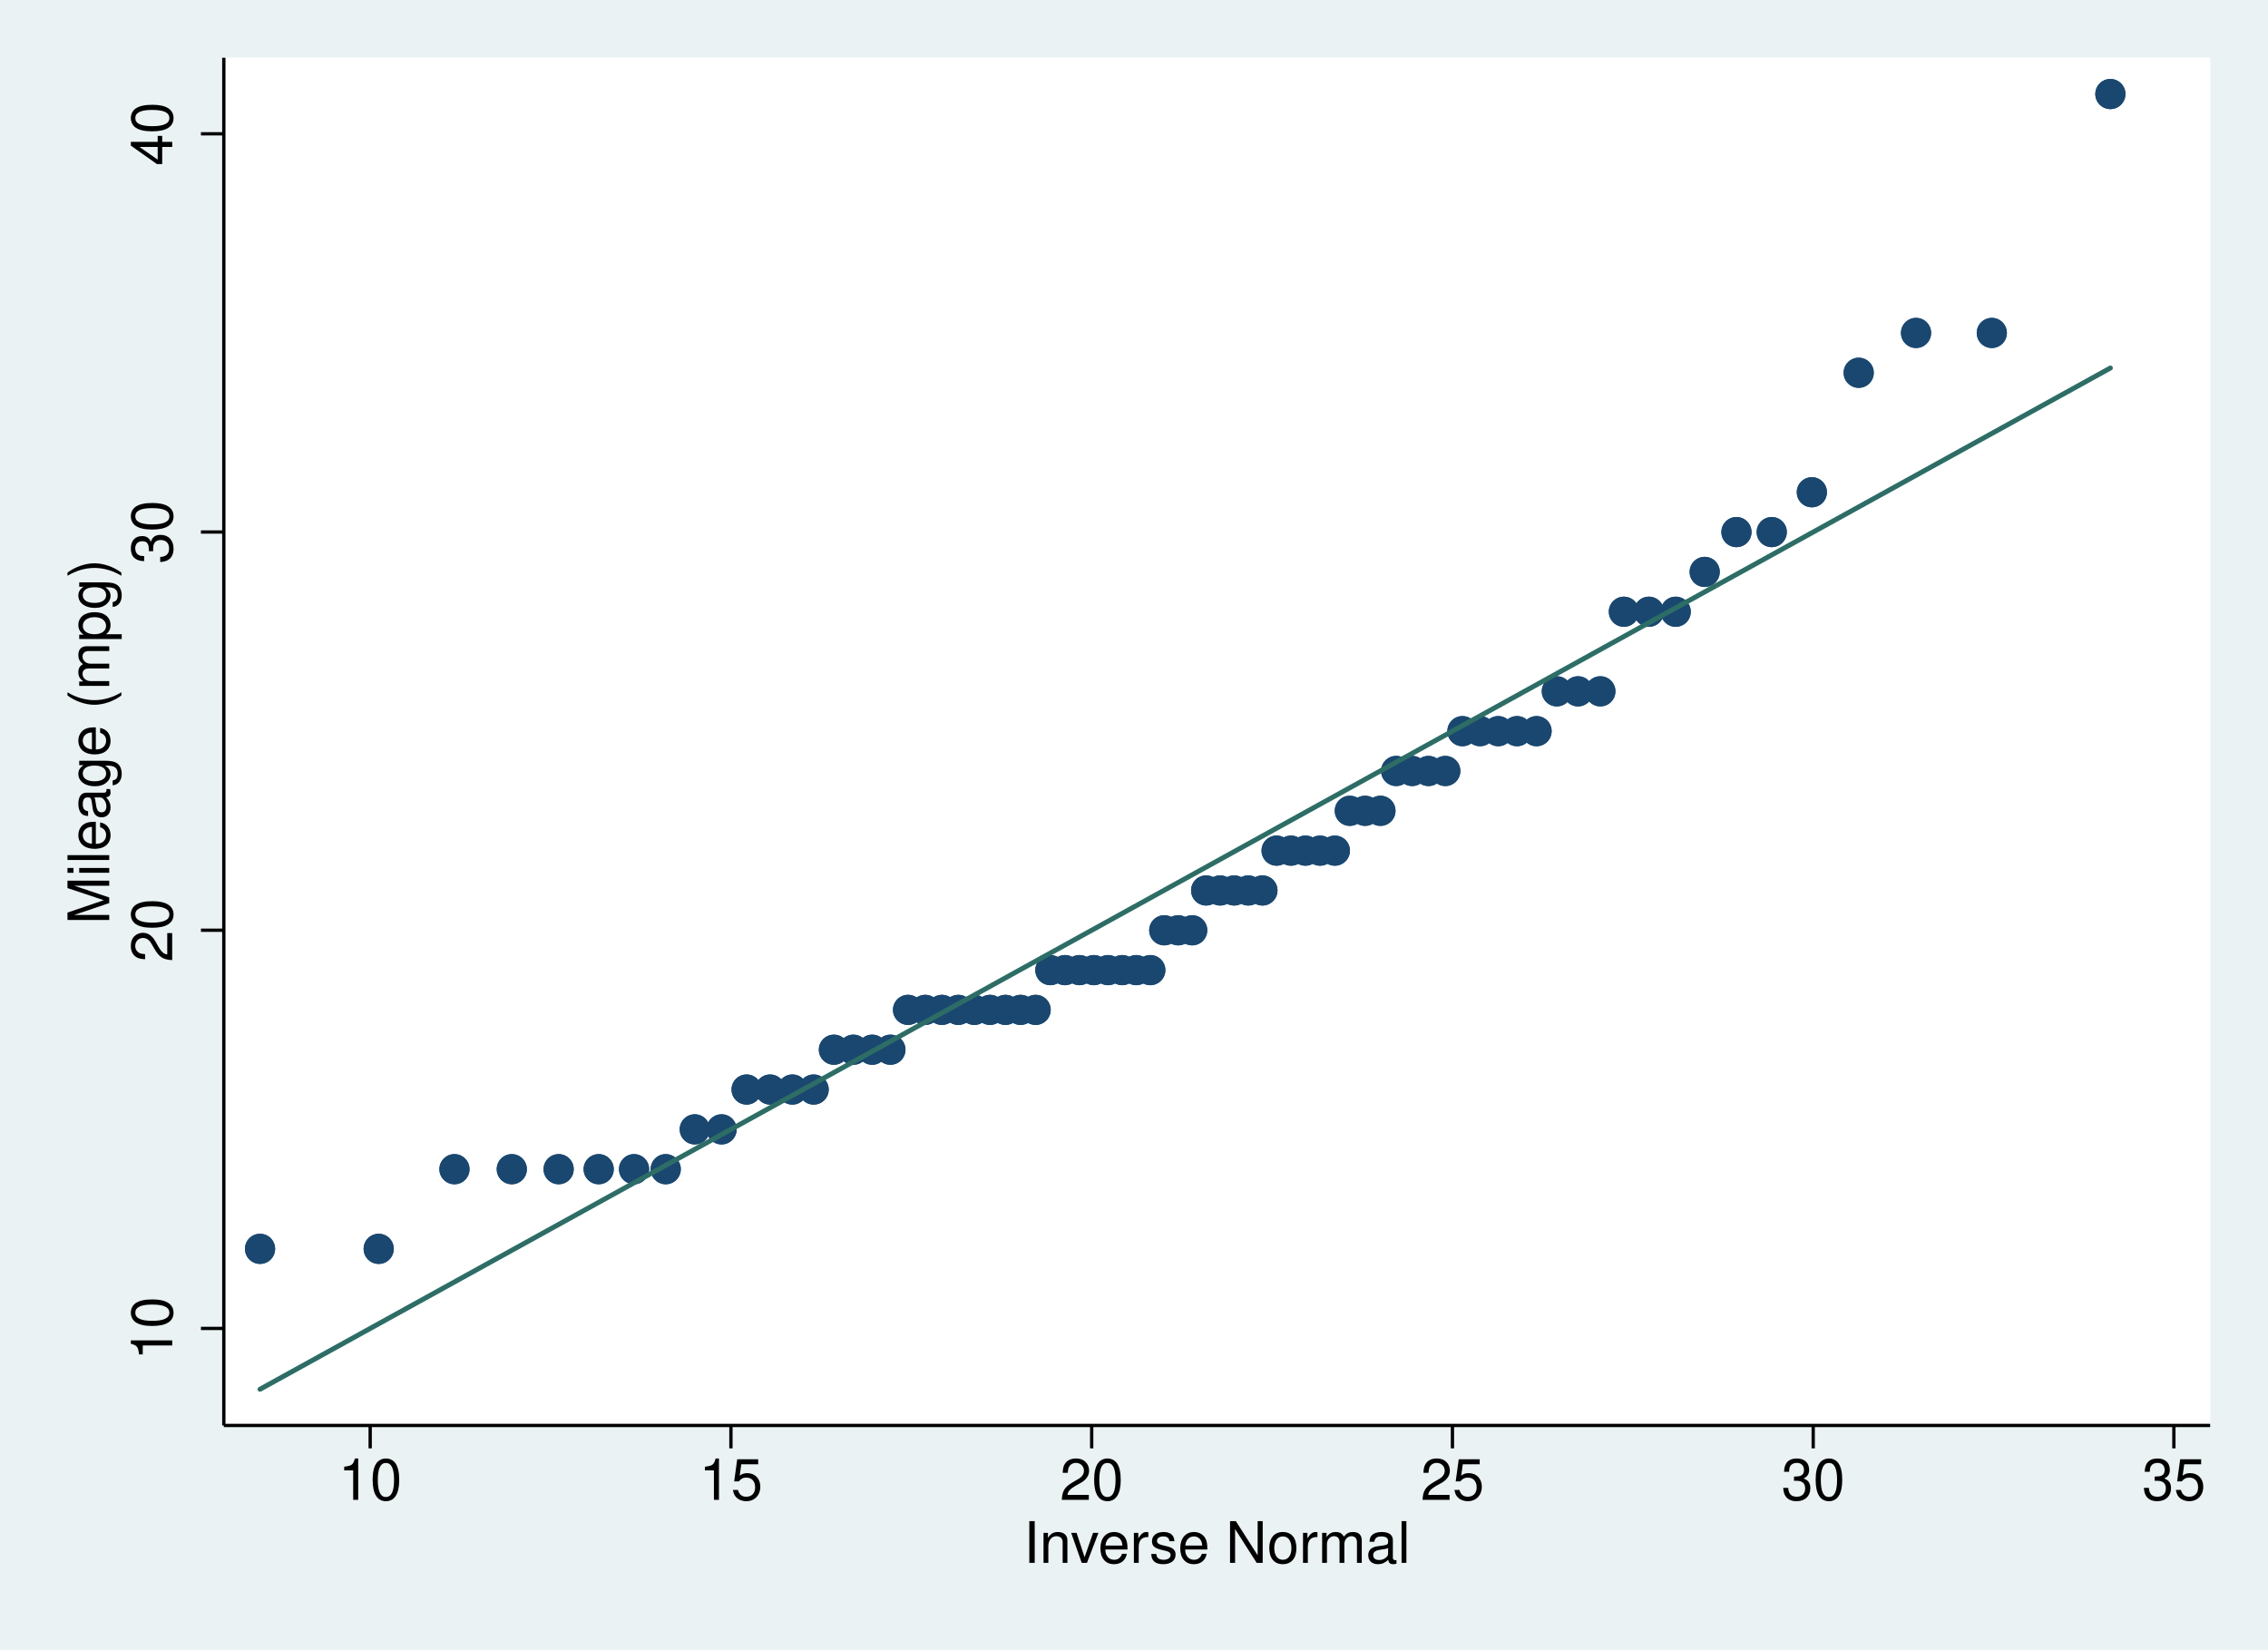
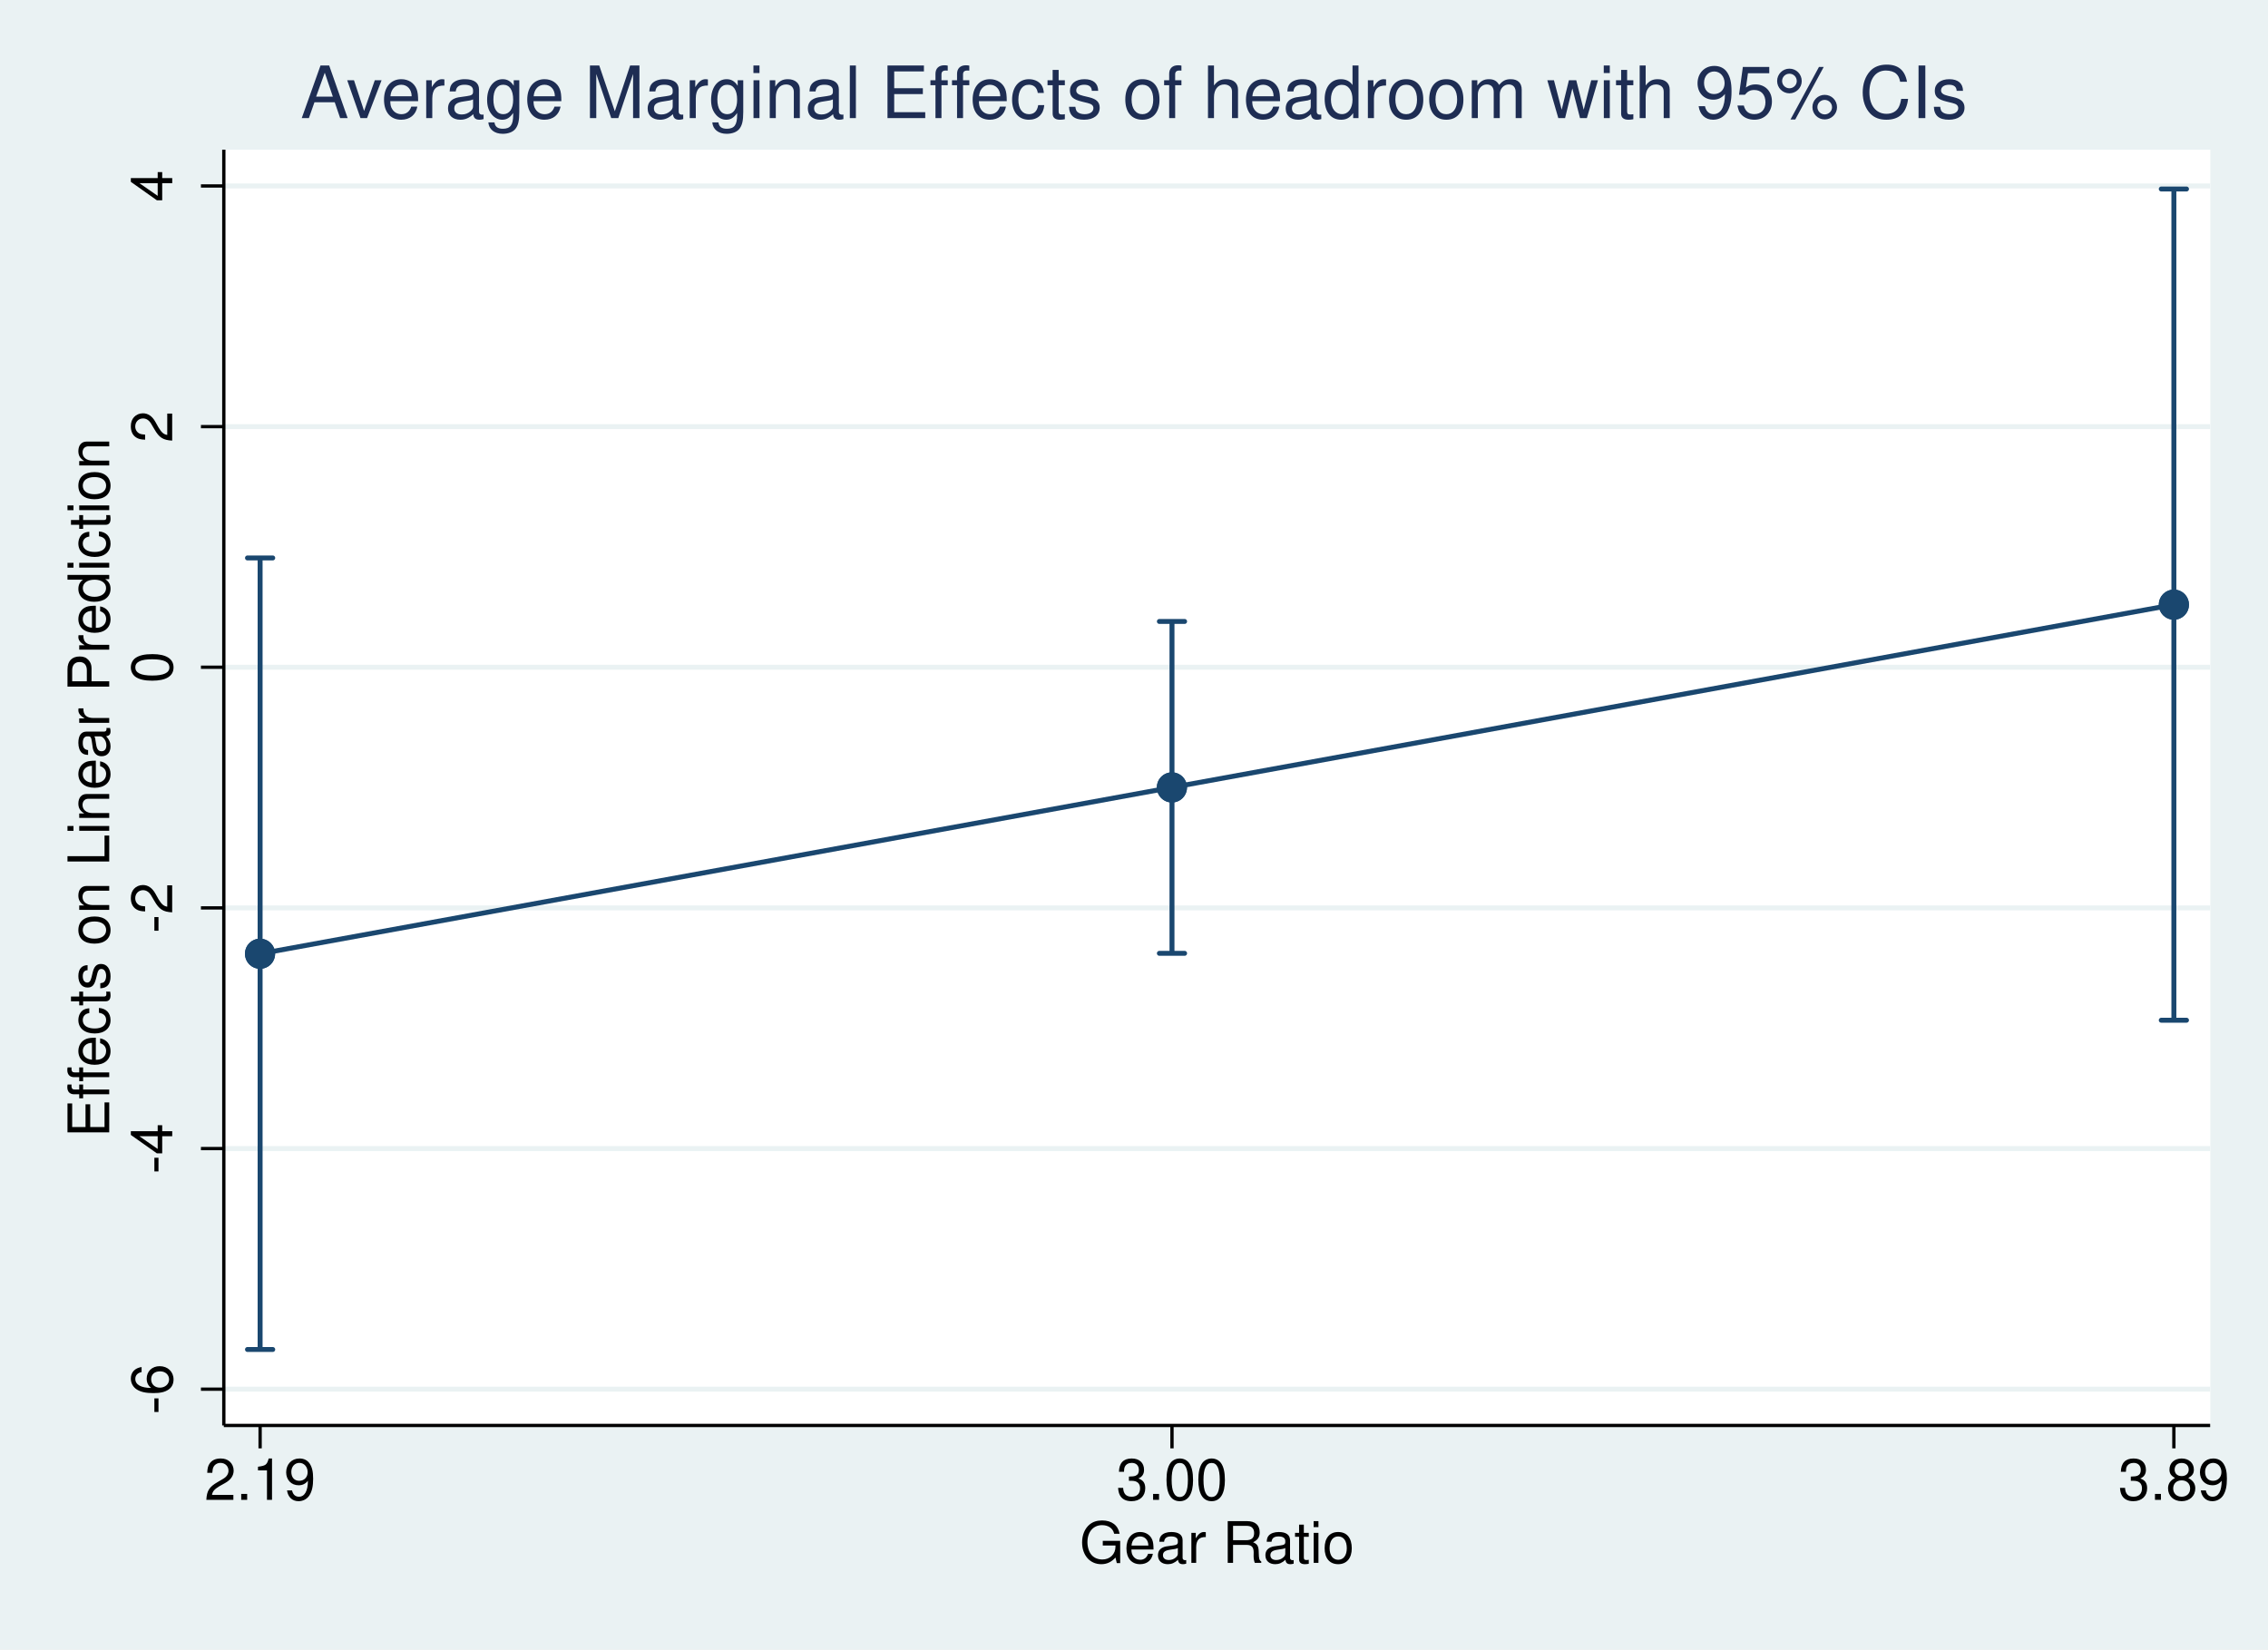
<svg xmlns="http://www.w3.org/2000/svg" version="1.1" width="5.50in" height="4.00in" viewBox="0 0 3960 2880">
  <rect x="0" y="0" width="3960" height="2880" style="fill:#EAF2F3;stroke:none" />
  <rect x="0.00" y="0.00" width="3959.88" height="2880.00" style="fill:#EAF2F3" />
  <rect x="2.88" y="2.88" width="3954.12" height="2874.24" style="fill:none;stroke:#EAF2F3;stroke-width:5.76" />
-   <rect x="390.80" y="100.86" width="3468.22" height="2388.33" style="fill:#FFFFFF" />
-   <rect x="393.68" y="103.74" width="3462.46" height="2382.57" style="fill:none;stroke:#FFFFFF;stroke-width:5.76" />
-   <circle cx="454.04" cy="2180.79" r="26.35" style="fill:#1A476F" />
-   <circle cx="454.04" cy="2180.79" r="22.03" style="fill:none;stroke:#1A476F;stroke-width:8.64" />
-   <circle cx="661.20" cy="2180.79" r="26.35" style="fill:#1A476F" />
-   <circle cx="661.20" cy="2180.79" r="22.03" style="fill:none;stroke:#1A476F;stroke-width:8.64" />
-   <circle cx="793.49" cy="2041.69" r="26.35" style="fill:#1A476F" />
-   <circle cx="793.49" cy="2041.69" r="22.03" style="fill:none;stroke:#1A476F;stroke-width:8.64" />
-   <circle cx="893.60" cy="2041.69" r="26.35" style="fill:#1A476F" />
-   <circle cx="893.60" cy="2041.69" r="22.03" style="fill:none;stroke:#1A476F;stroke-width:8.64" />
-   <circle cx="975.40" cy="2041.69" r="26.35" style="fill:#1A476F" />
-   <circle cx="975.40" cy="2041.69" r="22.03" style="fill:none;stroke:#1A476F;stroke-width:8.64" />
-   <circle cx="1045.32" cy="2041.69" r="26.35" style="fill:#1A476F" />
-   <circle cx="1045.32" cy="2041.69" r="22.03" style="fill:none;stroke:#1A476F;stroke-width:8.64" />
-   <circle cx="1107.07" cy="2041.69" r="26.35" style="fill:#1A476F" />
-   <circle cx="1107.07" cy="2041.69" r="22.03" style="fill:none;stroke:#1A476F;stroke-width:8.64" />
-   <circle cx="1162.38" cy="2041.69" r="26.35" style="fill:#1A476F" />
-   <circle cx="1162.38" cy="2041.69" r="22.03" style="fill:none;stroke:#1A476F;stroke-width:8.64" />
-   <circle cx="1213.12" cy="1972.14" r="26.35" style="fill:#1A476F" />
-   <circle cx="1213.12" cy="1972.14" r="22.03" style="fill:none;stroke:#1A476F;stroke-width:8.64" />
-   <circle cx="1259.90" cy="1972.14" r="26.35" style="fill:#1A476F" />
-   <circle cx="1259.90" cy="1972.14" r="22.03" style="fill:none;stroke:#1A476F;stroke-width:8.64" />
-   <circle cx="1303.58" cy="1902.59" r="26.35" style="fill:#1A476F" />
-   <circle cx="1303.58" cy="1902.59" r="22.03" style="fill:none;stroke:#1A476F;stroke-width:8.64" />
-   <circle cx="1344.67" cy="1902.59" r="26.35" style="fill:#1A476F" />
-   <circle cx="1344.67" cy="1902.59" r="22.03" style="fill:none;stroke:#1A476F;stroke-width:8.64" />
-   <circle cx="1383.53" cy="1902.59" r="26.35" style="fill:#1A476F" />
-   <circle cx="1383.53" cy="1902.59" r="22.03" style="fill:none;stroke:#1A476F;stroke-width:8.64" />
-   <circle cx="1420.65" cy="1902.59" r="26.35" style="fill:#1A476F" />
-   <circle cx="1420.65" cy="1902.59" r="22.03" style="fill:none;stroke:#1A476F;stroke-width:8.64" />
-   <circle cx="1456.04" cy="1833.04" r="26.35" style="fill:#1A476F" />
-   <circle cx="1456.04" cy="1833.04" r="22.03" style="fill:none;stroke:#1A476F;stroke-width:8.64" />
-   <circle cx="1490.07" cy="1833.04" r="26.35" style="fill:#1A476F" />
-   <circle cx="1490.07" cy="1833.04" r="22.03" style="fill:none;stroke:#1A476F;stroke-width:8.64" />
-   <circle cx="1522.87" cy="1833.04" r="26.35" style="fill:#1A476F" />
-   <circle cx="1522.87" cy="1833.04" r="22.03" style="fill:none;stroke:#1A476F;stroke-width:8.64" />
-   <circle cx="1554.67" cy="1833.04" r="26.35" style="fill:#1A476F" />
-   <circle cx="1554.67" cy="1833.04" r="22.03" style="fill:none;stroke:#1A476F;stroke-width:8.64" />
-   <circle cx="1585.48" cy="1763.49" r="26.35" style="fill:#1A476F" />
-   <circle cx="1585.48" cy="1763.49" r="22.03" style="fill:none;stroke:#1A476F;stroke-width:8.64" />
-   <circle cx="1615.43" cy="1763.49" r="26.35" style="fill:#1A476F" />
-   <circle cx="1615.43" cy="1763.49" r="22.03" style="fill:none;stroke:#1A476F;stroke-width:8.64" />
-   <circle cx="1644.64" cy="1763.49" r="26.35" style="fill:#1A476F" />
-   <circle cx="1644.64" cy="1763.49" r="22.03" style="fill:none;stroke:#1A476F;stroke-width:8.64" />
-   <circle cx="1673.22" cy="1763.49" r="26.35" style="fill:#1A476F" />
-   <circle cx="1673.22" cy="1763.49" r="22.03" style="fill:none;stroke:#1A476F;stroke-width:8.64" />
-   <circle cx="1701.19" cy="1763.49" r="26.35" style="fill:#1A476F" />
-   <circle cx="1701.19" cy="1763.49" r="22.03" style="fill:none;stroke:#1A476F;stroke-width:8.64" />
-   <circle cx="1728.54" cy="1763.49" r="26.35" style="fill:#1A476F" />
-   <circle cx="1728.54" cy="1763.49" r="22.03" style="fill:none;stroke:#1A476F;stroke-width:8.64" />
-   <circle cx="1755.52" cy="1763.49" r="26.35" style="fill:#1A476F" />
-   <circle cx="1755.52" cy="1763.49" r="22.03" style="fill:none;stroke:#1A476F;stroke-width:8.64" />
-   <circle cx="1782.00" cy="1763.49" r="26.35" style="fill:#1A476F" />
-   <circle cx="1782.00" cy="1763.49" r="22.03" style="fill:none;stroke:#1A476F;stroke-width:8.64" />
-   <circle cx="1808.23" cy="1763.49" r="26.35" style="fill:#1A476F" />
-   <circle cx="1808.23" cy="1763.49" r="22.03" style="fill:none;stroke:#1A476F;stroke-width:8.64" />
-   <circle cx="1833.97" cy="1694.07" r="26.35" style="fill:#1A476F" />
-   <circle cx="1833.97" cy="1694.07" r="22.03" style="fill:none;stroke:#1A476F;stroke-width:8.64" />
-   <circle cx="1859.47" cy="1694.07" r="26.35" style="fill:#1A476F" />
-   <circle cx="1859.47" cy="1694.07" r="22.03" style="fill:none;stroke:#1A476F;stroke-width:8.64" />
-   <circle cx="1884.84" cy="1694.07" r="26.35" style="fill:#1A476F" />
-   <circle cx="1884.84" cy="1694.07" r="22.03" style="fill:none;stroke:#1A476F;stroke-width:8.64" />
-   <circle cx="1909.83" cy="1694.07" r="26.35" style="fill:#1A476F" />
-   <circle cx="1909.83" cy="1694.07" r="22.03" style="fill:none;stroke:#1A476F;stroke-width:8.64" />
-   <circle cx="1934.71" cy="1694.07" r="26.35" style="fill:#1A476F" />
-   <circle cx="1934.71" cy="1694.07" r="22.03" style="fill:none;stroke:#1A476F;stroke-width:8.64" />
-   <circle cx="1959.46" cy="1694.07" r="26.35" style="fill:#1A476F" />
-   <circle cx="1959.46" cy="1694.07" r="22.03" style="fill:none;stroke:#1A476F;stroke-width:8.64" />
-   <circle cx="1983.96" cy="1694.07" r="26.35" style="fill:#1A476F" />
-   <circle cx="1983.96" cy="1694.07" r="22.03" style="fill:none;stroke:#1A476F;stroke-width:8.64" />
-   <circle cx="2008.46" cy="1694.07" r="26.35" style="fill:#1A476F" />
-   <circle cx="2008.46" cy="1694.07" r="22.03" style="fill:none;stroke:#1A476F;stroke-width:8.64" />
-   <circle cx="2032.84" cy="1624.52" r="26.35" style="fill:#1A476F" />
-   <circle cx="2032.84" cy="1624.52" r="22.03" style="fill:none;stroke:#1A476F;stroke-width:8.64" />
-   <circle cx="2057.22" cy="1624.52" r="26.35" style="fill:#1A476F" />
-   <circle cx="2057.22" cy="1624.52" r="22.03" style="fill:none;stroke:#1A476F;stroke-width:8.64" />
-   <circle cx="2081.60" cy="1624.52" r="26.35" style="fill:#1A476F" />
-   <circle cx="2081.60" cy="1624.52" r="22.03" style="fill:none;stroke:#1A476F;stroke-width:8.64" />
-   <circle cx="2105.98" cy="1554.97" r="26.35" style="fill:#1A476F" />
-   <circle cx="2105.98" cy="1554.97" r="22.03" style="fill:none;stroke:#1A476F;stroke-width:8.64" />
-   <circle cx="2130.36" cy="1554.97" r="26.35" style="fill:#1A476F" />
-   <circle cx="2130.36" cy="1554.97" r="22.03" style="fill:none;stroke:#1A476F;stroke-width:8.64" />
-   <circle cx="2154.86" cy="1554.97" r="26.35" style="fill:#1A476F" />
-   <circle cx="2154.86" cy="1554.97" r="22.03" style="fill:none;stroke:#1A476F;stroke-width:8.64" />
-   <circle cx="2179.49" cy="1554.97" r="26.35" style="fill:#1A476F" />
-   <circle cx="2179.49" cy="1554.97" r="22.03" style="fill:none;stroke:#1A476F;stroke-width:8.64" />
-   <circle cx="2204.24" cy="1554.97" r="26.35" style="fill:#1A476F" />
-   <circle cx="2204.24" cy="1554.97" r="22.03" style="fill:none;stroke:#1A476F;stroke-width:8.64" />
-   <circle cx="2228.99" cy="1485.42" r="26.35" style="fill:#1A476F" />
-   <circle cx="2228.99" cy="1485.42" r="22.03" style="fill:none;stroke:#1A476F;stroke-width:8.64" />
-   <circle cx="2254.11" cy="1485.42" r="26.35" style="fill:#1A476F" />
-   <circle cx="2254.11" cy="1485.42" r="22.03" style="fill:none;stroke:#1A476F;stroke-width:8.64" />
-   <circle cx="2279.35" cy="1485.42" r="26.35" style="fill:#1A476F" />
-   <circle cx="2279.35" cy="1485.42" r="22.03" style="fill:none;stroke:#1A476F;stroke-width:8.64" />
-   <circle cx="2304.84" cy="1485.42" r="26.35" style="fill:#1A476F" />
-   <circle cx="2304.84" cy="1485.42" r="22.03" style="fill:none;stroke:#1A476F;stroke-width:8.64" />
-   <circle cx="2330.71" cy="1485.42" r="26.35" style="fill:#1A476F" />
-   <circle cx="2330.71" cy="1485.42" r="22.03" style="fill:none;stroke:#1A476F;stroke-width:8.64" />
-   <circle cx="2356.82" cy="1415.87" r="26.35" style="fill:#1A476F" />
-   <circle cx="2356.82" cy="1415.87" r="22.03" style="fill:none;stroke:#1A476F;stroke-width:8.64" />
-   <circle cx="2383.43" cy="1415.87" r="26.35" style="fill:#1A476F" />
-   <circle cx="2383.43" cy="1415.87" r="22.03" style="fill:none;stroke:#1A476F;stroke-width:8.64" />
-   <circle cx="2410.28" cy="1415.87" r="26.35" style="fill:#1A476F" />
-   <circle cx="2410.28" cy="1415.87" r="22.03" style="fill:none;stroke:#1A476F;stroke-width:8.64" />
-   <circle cx="2437.75" cy="1346.32" r="26.35" style="fill:#1A476F" />
-   <circle cx="2437.75" cy="1346.32" r="22.03" style="fill:none;stroke:#1A476F;stroke-width:8.64" />
-   <circle cx="2465.72" cy="1346.32" r="26.35" style="fill:#1A476F" />
-   <circle cx="2465.72" cy="1346.32" r="22.03" style="fill:none;stroke:#1A476F;stroke-width:8.64" />
-   <circle cx="2494.18" cy="1346.32" r="26.35" style="fill:#1A476F" />
-   <circle cx="2494.18" cy="1346.32" r="22.03" style="fill:none;stroke:#1A476F;stroke-width:8.64" />
-   <circle cx="2523.51" cy="1346.32" r="26.35" style="fill:#1A476F" />
-   <circle cx="2523.51" cy="1346.32" r="22.03" style="fill:none;stroke:#1A476F;stroke-width:8.64" />
-   <circle cx="2553.46" cy="1276.77" r="26.35" style="fill:#1A476F" />
-   <circle cx="2553.46" cy="1276.77" r="22.03" style="fill:none;stroke:#1A476F;stroke-width:8.64" />
-   <circle cx="2584.27" cy="1276.77" r="26.35" style="fill:#1A476F" />
-   <circle cx="2584.27" cy="1276.77" r="22.03" style="fill:none;stroke:#1A476F;stroke-width:8.64" />
-   <circle cx="2615.95" cy="1276.77" r="26.35" style="fill:#1A476F" />
-   <circle cx="2615.95" cy="1276.77" r="22.03" style="fill:none;stroke:#1A476F;stroke-width:8.64" />
-   <circle cx="2648.74" cy="1276.77" r="26.35" style="fill:#1A476F" />
-   <circle cx="2648.74" cy="1276.77" r="22.03" style="fill:none;stroke:#1A476F;stroke-width:8.64" />
-   <circle cx="2682.90" cy="1276.77" r="26.35" style="fill:#1A476F" />
-   <circle cx="2682.90" cy="1276.77" r="22.03" style="fill:none;stroke:#1A476F;stroke-width:8.64" />
-   <circle cx="2718.29" cy="1207.22" r="26.35" style="fill:#1A476F" />
-   <circle cx="2718.29" cy="1207.22" r="22.03" style="fill:none;stroke:#1A476F;stroke-width:8.64" />
-   <circle cx="2755.29" cy="1207.22" r="26.35" style="fill:#1A476F" />
-   <circle cx="2755.29" cy="1207.22" r="22.03" style="fill:none;stroke:#1A476F;stroke-width:8.64" />
-   <circle cx="2794.28" cy="1207.22" r="26.35" style="fill:#1A476F" />
-   <circle cx="2794.28" cy="1207.22" r="22.03" style="fill:none;stroke:#1A476F;stroke-width:8.64" />
-   <circle cx="2835.36" cy="1068.24" r="26.35" style="fill:#1A476F" />
-   <circle cx="2835.36" cy="1068.24" r="22.03" style="fill:none;stroke:#1A476F;stroke-width:8.64" />
-   <circle cx="2879.04" cy="1068.24" r="26.35" style="fill:#1A476F" />
-   <circle cx="2879.04" cy="1068.24" r="22.03" style="fill:none;stroke:#1A476F;stroke-width:8.64" />
-   <circle cx="2925.82" cy="1068.24" r="26.35" style="fill:#1A476F" />
-   <circle cx="2925.82" cy="1068.24" r="22.03" style="fill:none;stroke:#1A476F;stroke-width:8.64" />
-   <circle cx="2976.43" cy="998.69" r="26.35" style="fill:#1A476F" />
-   <circle cx="2976.43" cy="998.69" r="22.03" style="fill:none;stroke:#1A476F;stroke-width:8.64" />
-   <circle cx="3031.88" cy="929.14" r="26.35" style="fill:#1A476F" />
-   <circle cx="3031.88" cy="929.14" r="22.03" style="fill:none;stroke:#1A476F;stroke-width:8.64" />
-   <circle cx="3093.50" cy="929.14" r="26.35" style="fill:#1A476F" />
-   <circle cx="3093.50" cy="929.14" r="22.03" style="fill:none;stroke:#1A476F;stroke-width:8.64" />
-   <circle cx="3163.55" cy="859.59" r="26.35" style="fill:#1A476F" />
-   <circle cx="3163.55" cy="859.59" r="22.03" style="fill:none;stroke:#1A476F;stroke-width:8.64" />
-   <circle cx="3245.34" cy="650.95" r="26.35" style="fill:#1A476F" />
-   <circle cx="3245.34" cy="650.95" r="22.03" style="fill:none;stroke:#1A476F;stroke-width:8.64" />
-   <circle cx="3345.46" cy="581.40" r="26.35" style="fill:#1A476F" />
-   <circle cx="3345.46" cy="581.40" r="22.03" style="fill:none;stroke:#1A476F;stroke-width:8.64" />
-   <circle cx="3477.75" cy="581.40" r="26.35" style="fill:#1A476F" />
-   <circle cx="3477.75" cy="581.40" r="22.03" style="fill:none;stroke:#1A476F;stroke-width:8.64" />
-   <circle cx="3684.78" cy="164.22" r="26.35" style="fill:#1A476F" />
-   <circle cx="3684.78" cy="164.22" r="22.03" style="fill:none;stroke:#1A476F;stroke-width:8.64" />
-   <line x1="454.04" y1="2425.95" x2="3684.78" y2="642.65" stroke-linecap="round" style="stroke:#2D6D66;stroke-width:8.64" />
-   <line x1="390.80" y1="2489.19" x2="390.80" y2="100.86" style="stroke:#000000;stroke-width:5.76" />
-   <line x1="390.80" y1="2319.77" x2="350.83" y2="2319.77" style="stroke:#000000;stroke-width:5.76" />
-   <text x="300.72" y="2319.77" style="font-family:'Helvetica';font-size:99.99px;fill:#000000" transform="rotate(-90 300.72,2319.77)" text-anchor="middle">10</text>
-   <line x1="390.80" y1="1624.39" x2="350.83" y2="1624.39" style="stroke:#000000;stroke-width:5.76" />
-   <text x="300.72" y="1624.39" style="font-family:'Helvetica';font-size:99.99px;fill:#000000" transform="rotate(-90 300.72,1624.39)" text-anchor="middle">20</text>
-   <line x1="390.80" y1="929.02" x2="350.83" y2="929.02" style="stroke:#000000;stroke-width:5.76" />
-   <text x="300.72" y="929.02" style="font-family:'Helvetica';font-size:99.99px;fill:#000000" transform="rotate(-90 300.72,929.02)" text-anchor="middle">30</text>
-   <line x1="390.80" y1="233.65" x2="350.83" y2="233.65" style="stroke:#000000;stroke-width:5.76" />
-   <text x="300.72" y="233.65" style="font-family:'Helvetica';font-size:99.99px;fill:#000000" transform="rotate(-90 300.72,233.65)" text-anchor="middle">40</text>
-   <text x="190.71" y="1294.96" style="font-family:'Helvetica';font-size:99.99px;fill:#000000" transform="rotate(-90 190.71,1294.96)" text-anchor="middle">Mileage (mpg)</text>
+   <rect x="390.80" y="261.37" width="3468.22" height="2227.82" style="fill:#FFFFFF" />
+   <rect x="393.68" y="264.25" width="3462.46" height="2222.06" style="fill:none;stroke:#FFFFFF;stroke-width:5.76" />
+   <line x1="390.80" y1="2425.82" x2="3859.02" y2="2425.82" style="stroke:#EAF2F3;stroke-width:8.64" />
+   <line x1="390.80" y1="2005.68" x2="3859.02" y2="2005.68" style="stroke:#EAF2F3;stroke-width:8.64" />
+   <line x1="390.80" y1="1585.41" x2="3859.02" y2="1585.41" style="stroke:#EAF2F3;stroke-width:8.64" />
+   <line x1="390.80" y1="1165.14" x2="3859.02" y2="1165.14" style="stroke:#EAF2F3;stroke-width:8.64" />
+   <line x1="390.80" y1="745.00" x2="3859.02" y2="745.00" style="stroke:#EAF2F3;stroke-width:8.64" />
+   <line x1="390.80" y1="324.73" x2="3859.02" y2="324.73" style="stroke:#EAF2F3;stroke-width:8.64" />
+   <line x1="454.16" y1="2356.52" x2="454.16" y2="974.31" style="stroke:#1A476F;stroke-width:8.64" />
+   <line x1="432.13" y1="974.31" x2="476.19" y2="974.31" stroke-linecap="round" style="stroke:#1A476F;stroke-width:8.64" />
+   <line x1="432.13" y1="2356.52" x2="476.19" y2="2356.52" stroke-linecap="round" style="stroke:#1A476F;stroke-width:8.64" />
+   <line x1="2046.33" y1="1664.74" x2="2046.33" y2="1085.20" style="stroke:#1A476F;stroke-width:8.64" />
+   <line x1="2024.30" y1="1085.20" x2="2068.36" y2="1085.20" stroke-linecap="round" style="stroke:#1A476F;stroke-width:8.64" />
+   <line x1="2024.30" y1="1664.74" x2="2068.36" y2="1664.74" stroke-linecap="round" style="stroke:#1A476F;stroke-width:8.64" />
+   <line x1="3795.66" y1="1781.56" x2="3795.66" y2="330.05" style="stroke:#1A476F;stroke-width:8.64" />
+   <line x1="3773.63" y1="330.05" x2="3817.69" y2="330.05" stroke-linecap="round" style="stroke:#1A476F;stroke-width:8.64" />
+   <line x1="3773.63" y1="1781.56" x2="3817.69" y2="1781.56" stroke-linecap="round" style="stroke:#1A476F;stroke-width:8.64" />
+   <path d=" M454.04 1665.48 L2046.21 1375.03 L3795.66 1055.87" stroke-linejoin="round" style="fill:none;stroke:#1A476F;stroke-width:8.64" />
+   <circle cx="454.04" cy="1665.48" r="26.35" style="fill:#1A476F" />
+   <circle cx="454.04" cy="1665.48" r="22.03" style="fill:none;stroke:#1A476F;stroke-width:8.64" />
+   <circle cx="2046.21" cy="1375.03" r="26.35" style="fill:#1A476F" />
+   <circle cx="2046.21" cy="1375.03" r="22.03" style="fill:none;stroke:#1A476F;stroke-width:8.64" />
+   <circle cx="3795.66" cy="1055.87" r="26.35" style="fill:#1A476F" />
+   <circle cx="3795.66" cy="1055.87" r="22.03" style="fill:none;stroke:#1A476F;stroke-width:8.64" />
+   <line x1="390.80" y1="2489.19" x2="390.80" y2="261.37" style="stroke:#000000;stroke-width:5.76" />
+   <line x1="390.80" y1="2425.82" x2="350.83" y2="2425.82" style="stroke:#000000;stroke-width:5.76" />
+   <text x="300.72" y="2425.82" style="font-family:'Helvetica';font-size:99.99px;fill:#000000" transform="rotate(-90 300.72,2425.82)" text-anchor="middle">-6</text>
+   <line x1="390.80" y1="2005.68" x2="350.83" y2="2005.68" style="stroke:#000000;stroke-width:5.76" />
+   <text x="300.72" y="2005.68" style="font-family:'Helvetica';font-size:99.99px;fill:#000000" transform="rotate(-90 300.72,2005.68)" text-anchor="middle">-4</text>
+   <line x1="390.80" y1="1585.41" x2="350.83" y2="1585.41" style="stroke:#000000;stroke-width:5.76" />
+   <text x="300.72" y="1585.41" style="font-family:'Helvetica';font-size:99.99px;fill:#000000" transform="rotate(-90 300.72,1585.41)" text-anchor="middle">-2</text>
+   <line x1="390.80" y1="1165.14" x2="350.83" y2="1165.14" style="stroke:#000000;stroke-width:5.76" />
+   <text x="300.72" y="1165.14" style="font-family:'Helvetica';font-size:99.99px;fill:#000000" transform="rotate(-90 300.72,1165.14)" text-anchor="middle">0</text>
+   <line x1="390.80" y1="745.00" x2="350.83" y2="745.00" style="stroke:#000000;stroke-width:5.76" />
+   <text x="300.72" y="745.00" style="font-family:'Helvetica';font-size:99.99px;fill:#000000" transform="rotate(-90 300.72,745.00)" text-anchor="middle">2</text>
+   <line x1="390.80" y1="324.73" x2="350.83" y2="324.73" style="stroke:#000000;stroke-width:5.76" />
+   <text x="300.72" y="324.73" style="font-family:'Helvetica';font-size:99.99px;fill:#000000" transform="rotate(-90 300.72,324.73)" text-anchor="middle">4</text>
+   <text x="190.71" y="1375.28" style="font-family:'Helvetica';font-size:99.99px;fill:#000000" transform="rotate(-90 190.71,1375.28)" text-anchor="middle">Effects on Linear Prediction</text>
  <line x1="390.80" y1="2489.19" x2="3859.02" y2="2489.19" style="stroke:#000000;stroke-width:5.76" />
-   <line x1="646.35" y1="2489.19" x2="646.35" y2="2529.16" style="stroke:#000000;stroke-width:5.76" />
-   <text x="646.35" y="2619.14" style="font-family:'Helvetica';font-size:99.99px;fill:#000000" text-anchor="middle">10</text>
-   <line x1="1276.23" y1="2489.19" x2="1276.23" y2="2529.16" style="stroke:#000000;stroke-width:5.76" />
-   <text x="1276.23" y="2619.14" style="font-family:'Helvetica';font-size:99.99px;fill:#000000" text-anchor="middle">15</text>
-   <line x1="1906.12" y1="2489.19" x2="1906.12" y2="2529.16" style="stroke:#000000;stroke-width:5.76" />
-   <text x="1906.12" y="2619.14" style="font-family:'Helvetica';font-size:99.99px;fill:#000000" text-anchor="middle">20</text>
-   <line x1="2536.01" y1="2489.19" x2="2536.01" y2="2529.16" style="stroke:#000000;stroke-width:5.76" />
-   <text x="2536.01" y="2619.14" style="font-family:'Helvetica';font-size:99.99px;fill:#000000" text-anchor="middle">25</text>
-   <line x1="3165.90" y1="2489.19" x2="3165.90" y2="2529.16" style="stroke:#000000;stroke-width:5.76" />
-   <text x="3165.90" y="2619.14" style="font-family:'Helvetica';font-size:99.99px;fill:#000000" text-anchor="middle">30</text>
+   <line x1="454.16" y1="2489.19" x2="454.16" y2="2529.16" style="stroke:#000000;stroke-width:5.76" />
+   <text x="454.16" y="2619.14" style="font-family:'Helvetica';font-size:99.99px;fill:#000000" text-anchor="middle">2.19</text>
+   <line x1="2046.33" y1="2489.19" x2="2046.33" y2="2529.16" style="stroke:#000000;stroke-width:5.76" />
+   <text x="2046.33" y="2619.14" style="font-family:'Helvetica';font-size:99.99px;fill:#000000" text-anchor="middle">3.00</text>
  <line x1="3795.66" y1="2489.19" x2="3795.66" y2="2529.16" style="stroke:#000000;stroke-width:5.76" />
-   <text x="3795.66" y="2619.14" style="font-family:'Helvetica';font-size:99.99px;fill:#000000" text-anchor="middle">35</text>
-   <text x="2124.91" y="2729.16" style="font-family:'Helvetica';font-size:99.99px;fill:#000000" text-anchor="middle">Inverse Normal</text>
+   <text x="3795.66" y="2619.14" style="font-family:'Helvetica';font-size:99.99px;fill:#000000" text-anchor="middle">3.89</text>
+   <text x="2124.91" y="2729.16" style="font-family:'Helvetica';font-size:99.99px;fill:#000000" text-anchor="middle">Gear Ratio</text>
+   <text x="1980.00" y="206.19" style="font-family:'Helvetica';font-size:125.98px;fill:#1E2D53" text-anchor="middle">Average Marginal Effects of headroom with 95% CIs</text>
</svg>
